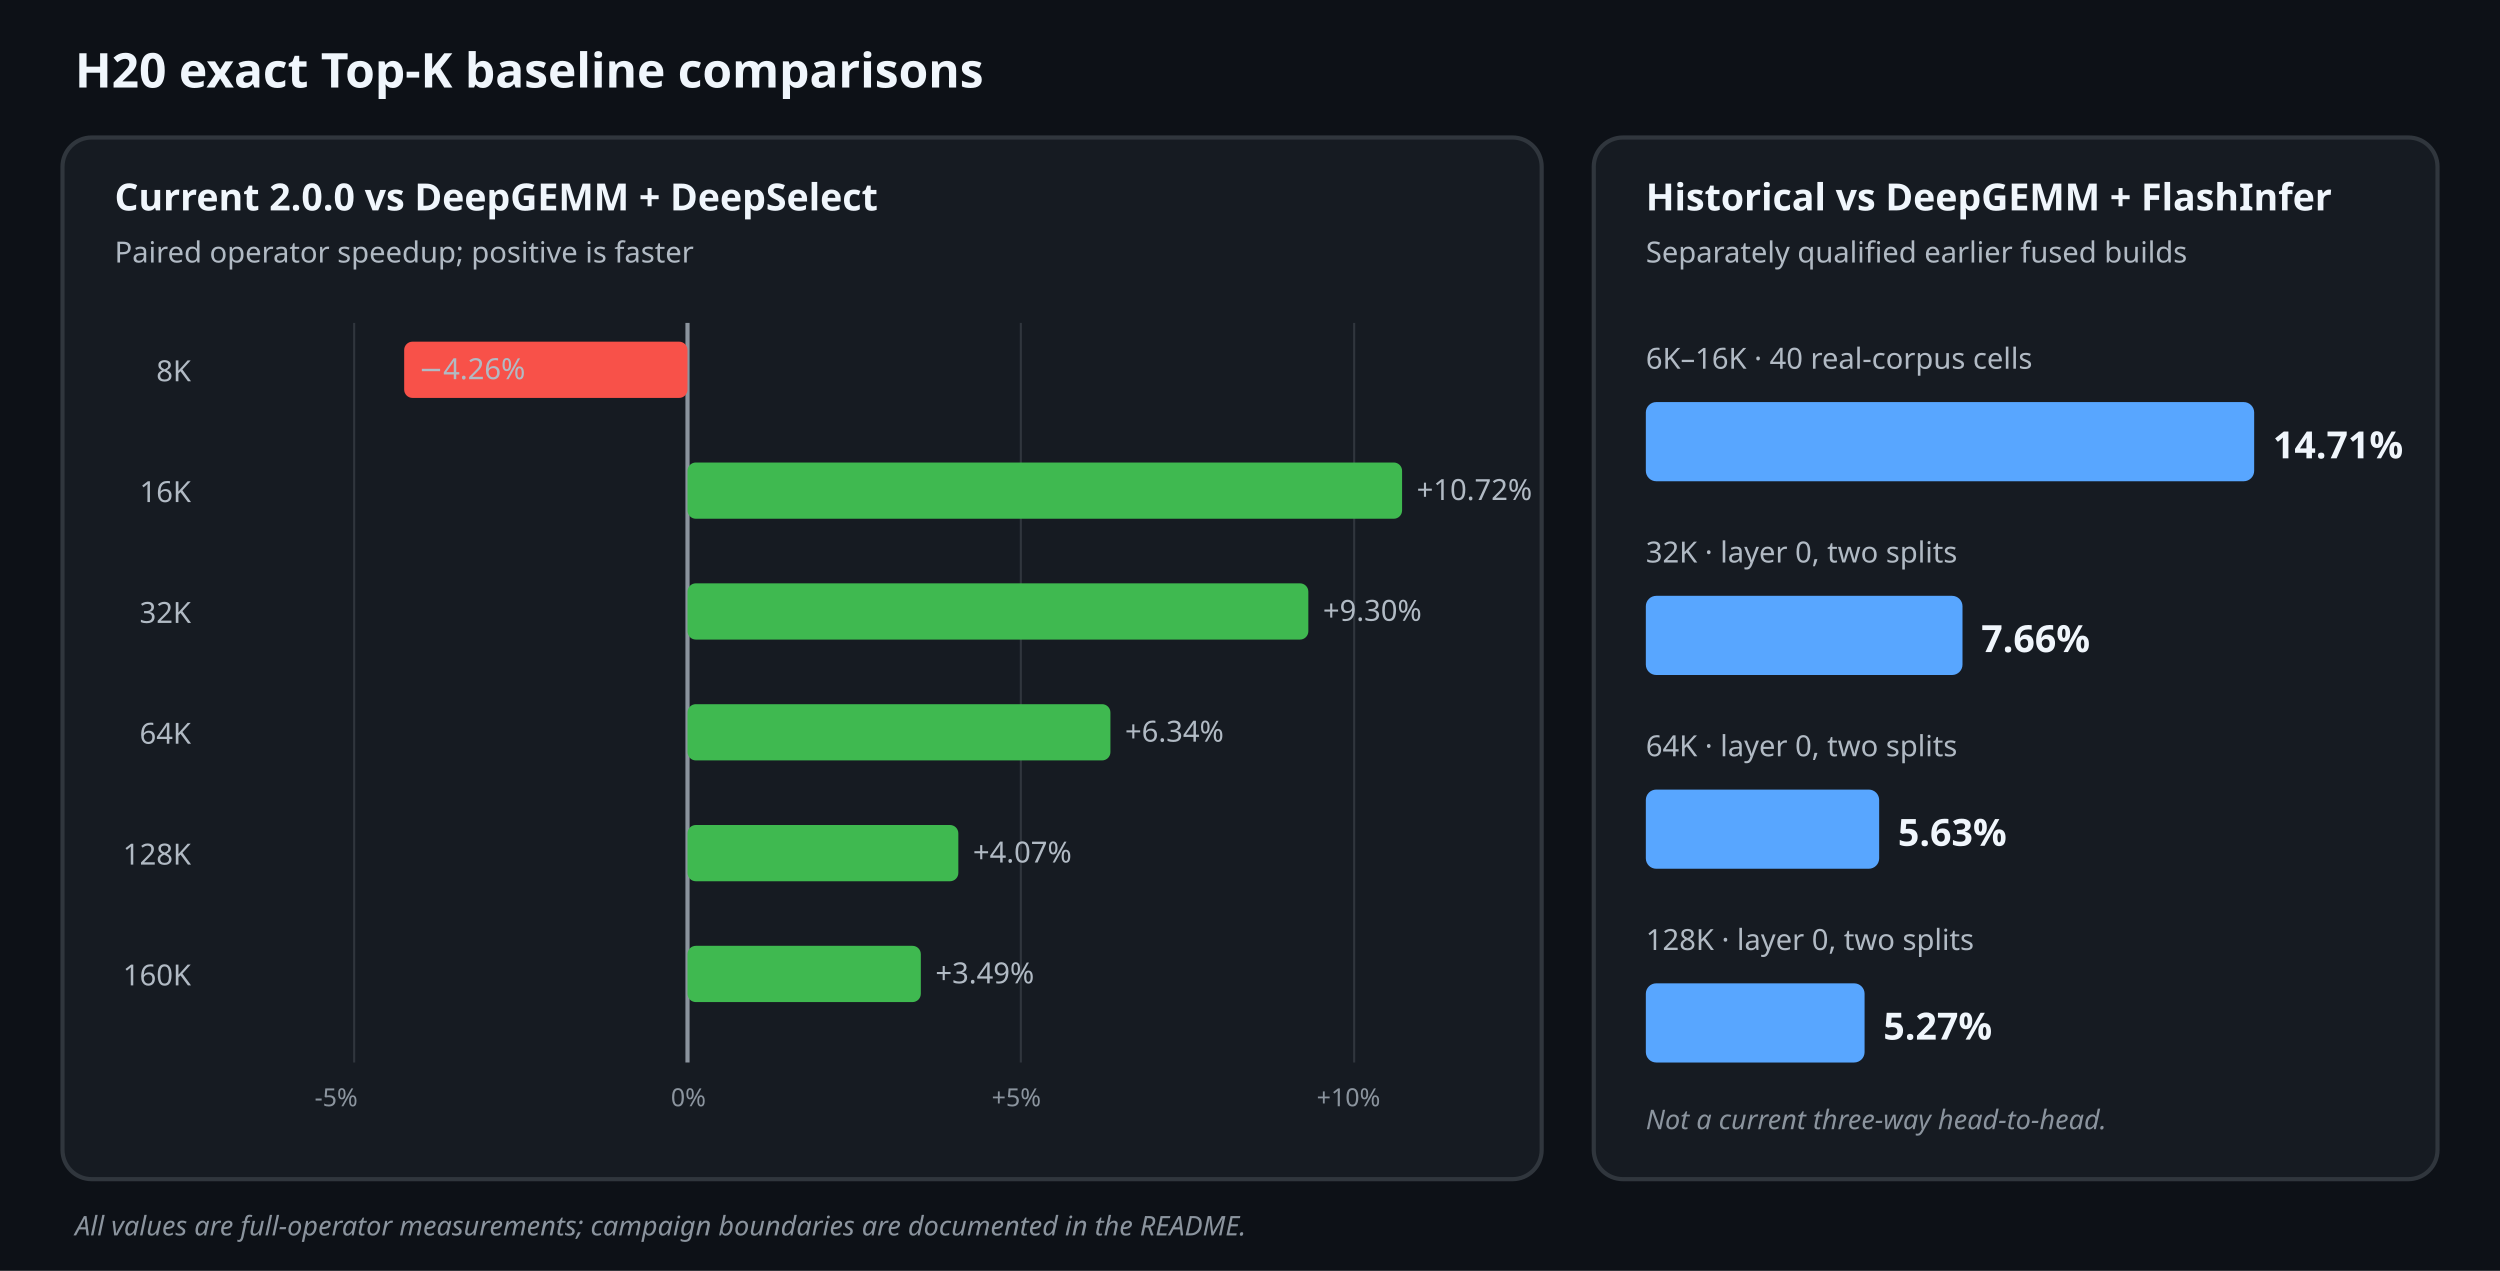
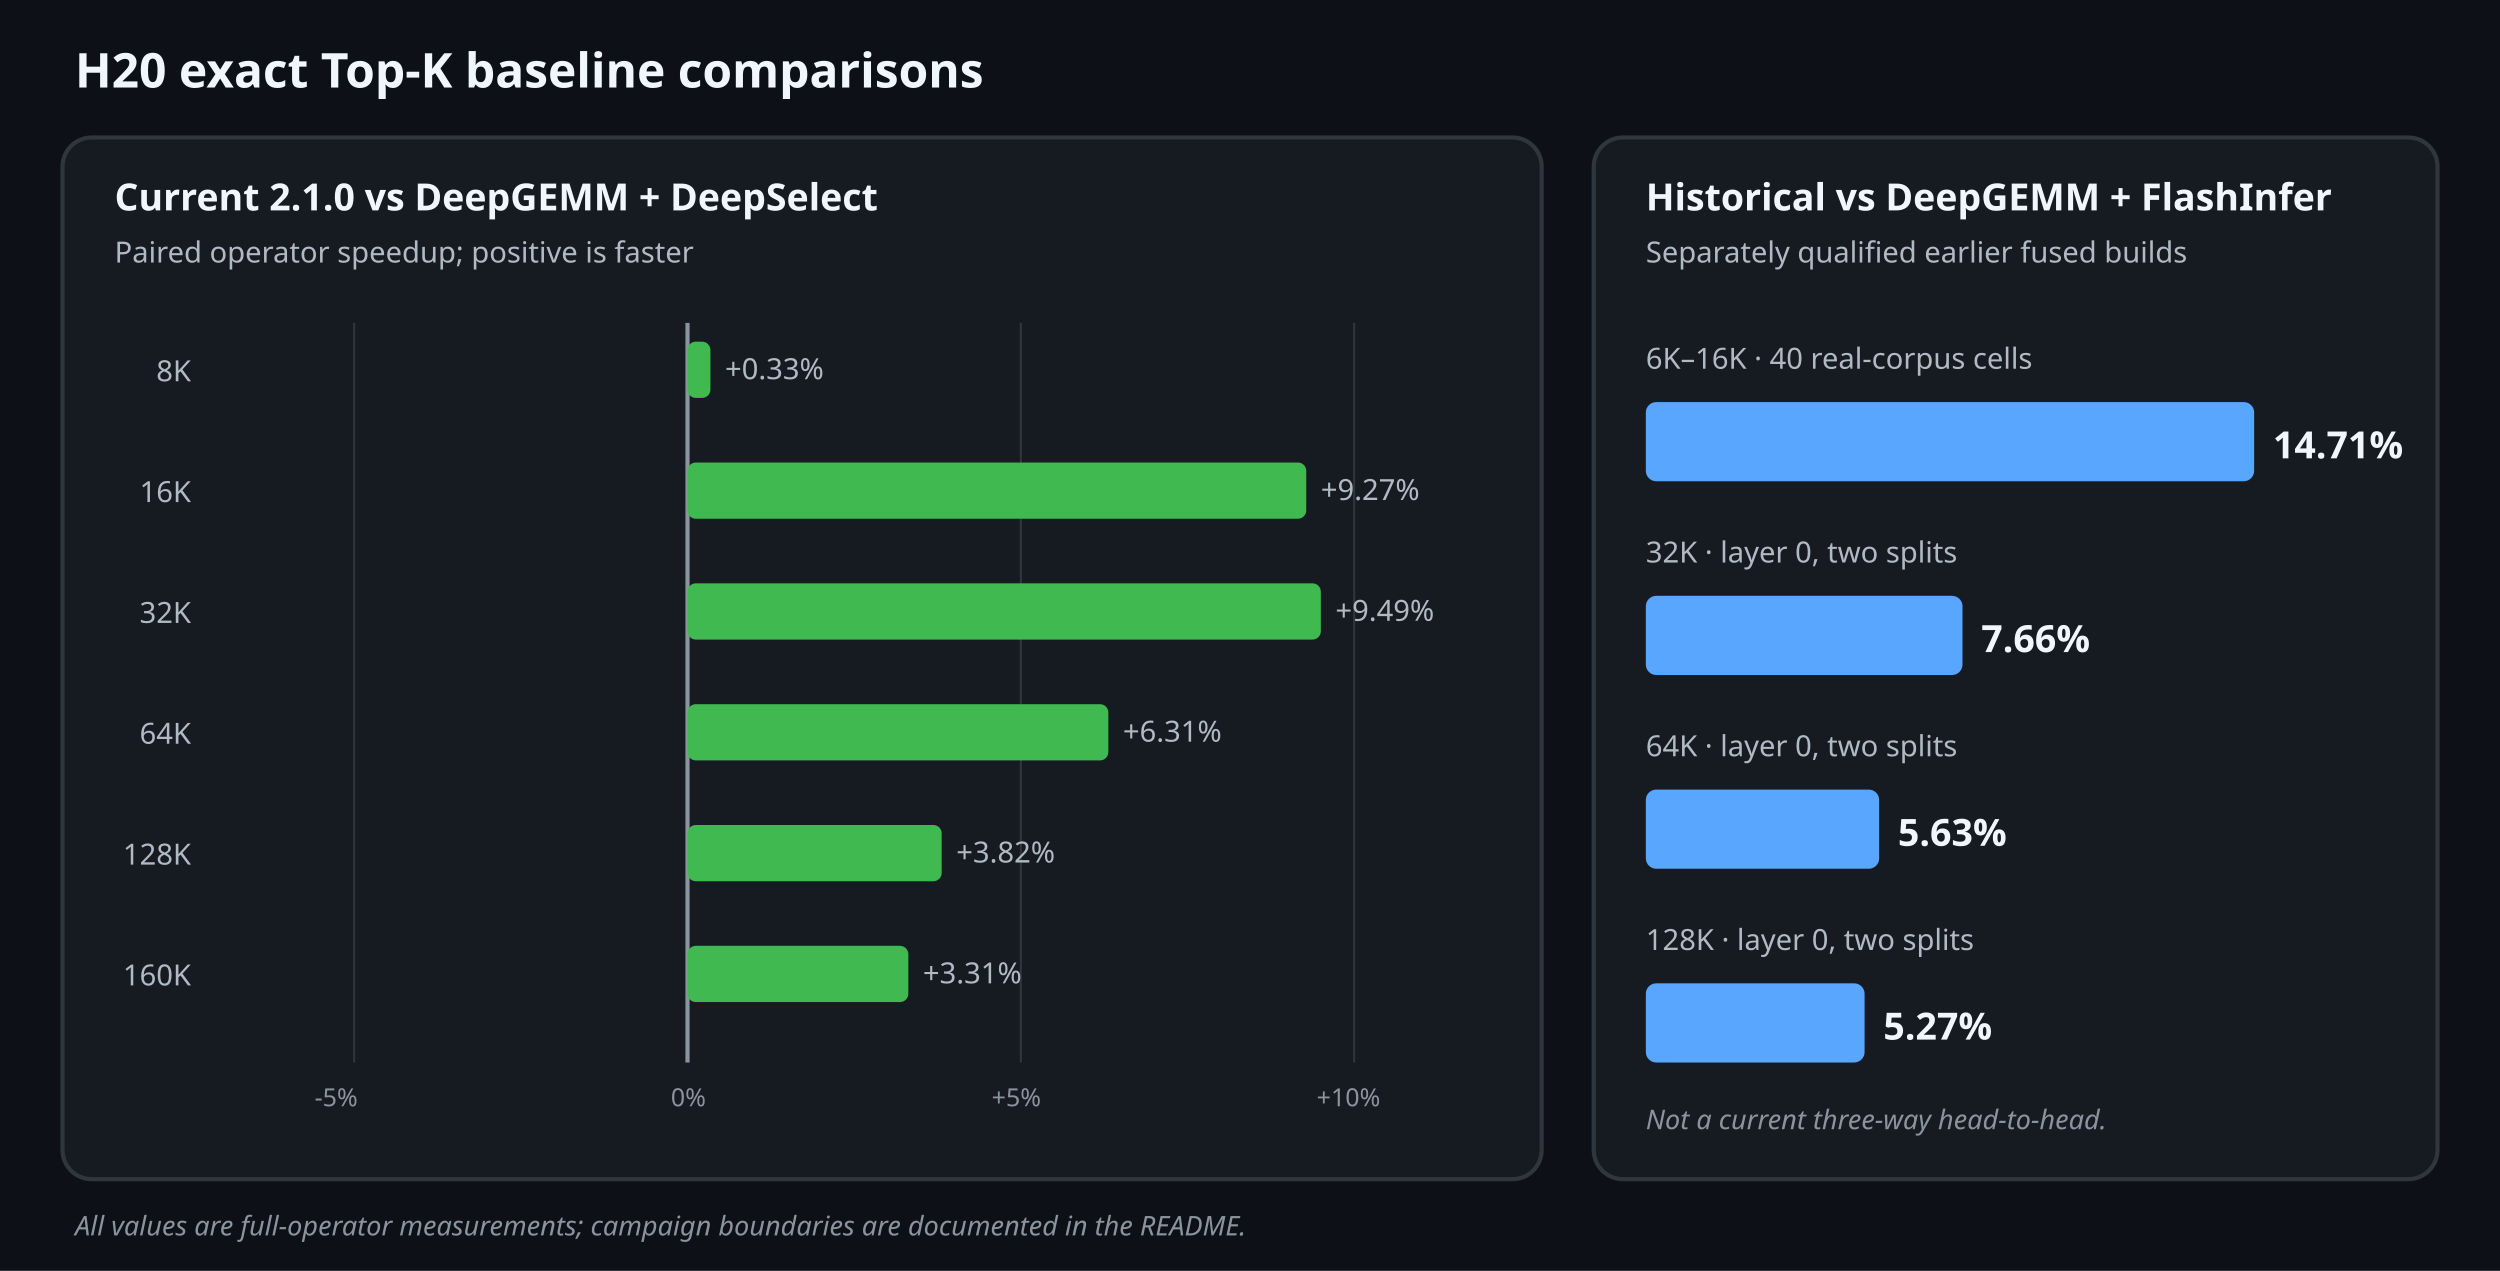
<svg xmlns="http://www.w3.org/2000/svg" width="1200" height="610" viewBox="0 0 1200 610" role="img" aria-labelledby="title desc">
  <defs>
    <style>
      .bg{fill:#0d1117}.panel{fill:#161b22;stroke:#30363d;stroke-width:2}.title{fill:#f0f6fc;font:700 23px system-ui,sans-serif}.head{fill:#f0f6fc;font:650 18px system-ui,sans-serif}.text{fill:#b1bac4;font:14px system-ui,sans-serif}.tick{fill:#8b949e;font:12px system-ui,sans-serif}.grid{stroke:#30363d;stroke-width:1}.zero{stroke:#8b949e;stroke-width:2}.good{fill:#3fb950}.bad{fill:#f85149}.historic{fill:#58a6ff}.note{fill:#8b949e;font:italic 13px system-ui,sans-serif}
    </style>
  </defs>
  <rect class="bg" width="1200" height="610" />
  <text class="title" x="36" y="42">H20 exact Top-K baseline comparisons</text>
  <rect class="panel" x="30" y="66" width="710" height="500" rx="14" />
-   <text class="head" x="55" y="101">Current 2.0.0 vs DeepGEMM + DeepSelect</text>
+   <text class="head" x="55" y="101">Current 2.1.0 vs DeepGEMM + DeepSelect</text>
  <text class="text" x="55" y="126">Paired operator speedup; positive is faster</text>
  <line class="grid" x1="170" y1="155" x2="170" y2="510" />
  <line class="zero" x1="330" y1="155" x2="330" y2="510" />
  <line class="grid" x1="490" y1="155" x2="490" y2="510" />
  <line class="grid" x1="650" y1="155" x2="650" y2="510" />
  <text class="tick" x="151" y="531">-5%</text>
  <text class="tick" x="322" y="531">0%</text>
  <text class="tick" x="476" y="531">+5%</text>
  <text class="tick" x="632" y="531">+10%</text>
  <text class="text" x="75" y="183">8K</text>
-   <rect class="bad" x="194" y="164" width="136" height="27" rx="4" />
-   <text class="text" x="201" y="182">−4.26%</text>
+   <rect class="good" x="330" y="164" width="11" height="27" rx="4" />
+   <text class="text" x="348" y="182">+0.33%</text>
  <text class="text" x="67" y="241">16K</text>
-   <rect class="good" x="330" y="222" width="343" height="27" rx="4" />
-   <text class="text" x="680" y="240">+10.72%</text>
+   <rect class="good" x="330" y="222" width="297" height="27" rx="4" />
+   <text class="text" x="634" y="240">+9.27%</text>
  <text class="text" x="67" y="299">32K</text>
-   <rect class="good" x="330" y="280" width="298" height="27" rx="4" />
-   <text class="text" x="635" y="298">+9.30%</text>
+   <rect class="good" x="330" y="280" width="304" height="27" rx="4" />
+   <text class="text" x="641" y="298">+9.49%</text>
  <text class="text" x="67" y="357">64K</text>
-   <rect class="good" x="330" y="338" width="203" height="27" rx="4" />
-   <text class="text" x="540" y="356">+6.34%</text>
+   <rect class="good" x="330" y="338" width="202" height="27" rx="4" />
+   <text class="text" x="539" y="356">+6.31%</text>
  <text class="text" x="59" y="415">128K</text>
-   <rect class="good" x="330" y="396" width="130" height="27" rx="4" />
-   <text class="text" x="467" y="414">+4.07%</text>
+   <rect class="good" x="330" y="396" width="122" height="27" rx="4" />
+   <text class="text" x="459" y="414">+3.82%</text>
  <text class="text" x="59" y="473">160K</text>
-   <rect class="good" x="330" y="454" width="112" height="27" rx="4" />
-   <text class="text" x="449" y="472">+3.49%</text>
+   <rect class="good" x="330" y="454" width="106" height="27" rx="4" />
+   <text class="text" x="443" y="472">+3.31%</text>
  <rect class="panel" x="765" y="66" width="405" height="500" rx="14" />
  <text class="head" x="790" y="101">Historical vs DeepGEMM + FlashInfer</text>
  <text class="text" x="790" y="126">Separately qualified earlier fused builds</text>
  <text class="text" x="790" y="177">6K–16K · 40 real-corpus cells</text>
  <rect class="historic" x="790" y="193" width="292" height="38" rx="5" />
  <text class="head" x="1091" y="220">14.71%</text>
  <text class="text" x="790" y="270">32K · layer 0, two splits</text>
  <rect class="historic" x="790" y="286" width="152" height="38" rx="5" />
  <text class="head" x="951" y="313">7.66%</text>
  <text class="text" x="790" y="363">64K · layer 0, two splits</text>
  <rect class="historic" x="790" y="379" width="112" height="38" rx="5" />
  <text class="head" x="911" y="406">5.63%</text>
  <text class="text" x="790" y="456">128K · layer 0, two splits</text>
  <rect class="historic" x="790" y="472" width="105" height="38" rx="5" />
  <text class="head" x="904" y="499">5.27%</text>
  <text class="note" x="790" y="542">Not a current three-way head-to-head.</text>
  <text class="note" x="36" y="593">All values are full-operator measurements; campaign boundaries are documented in the README.</text>
</svg>
